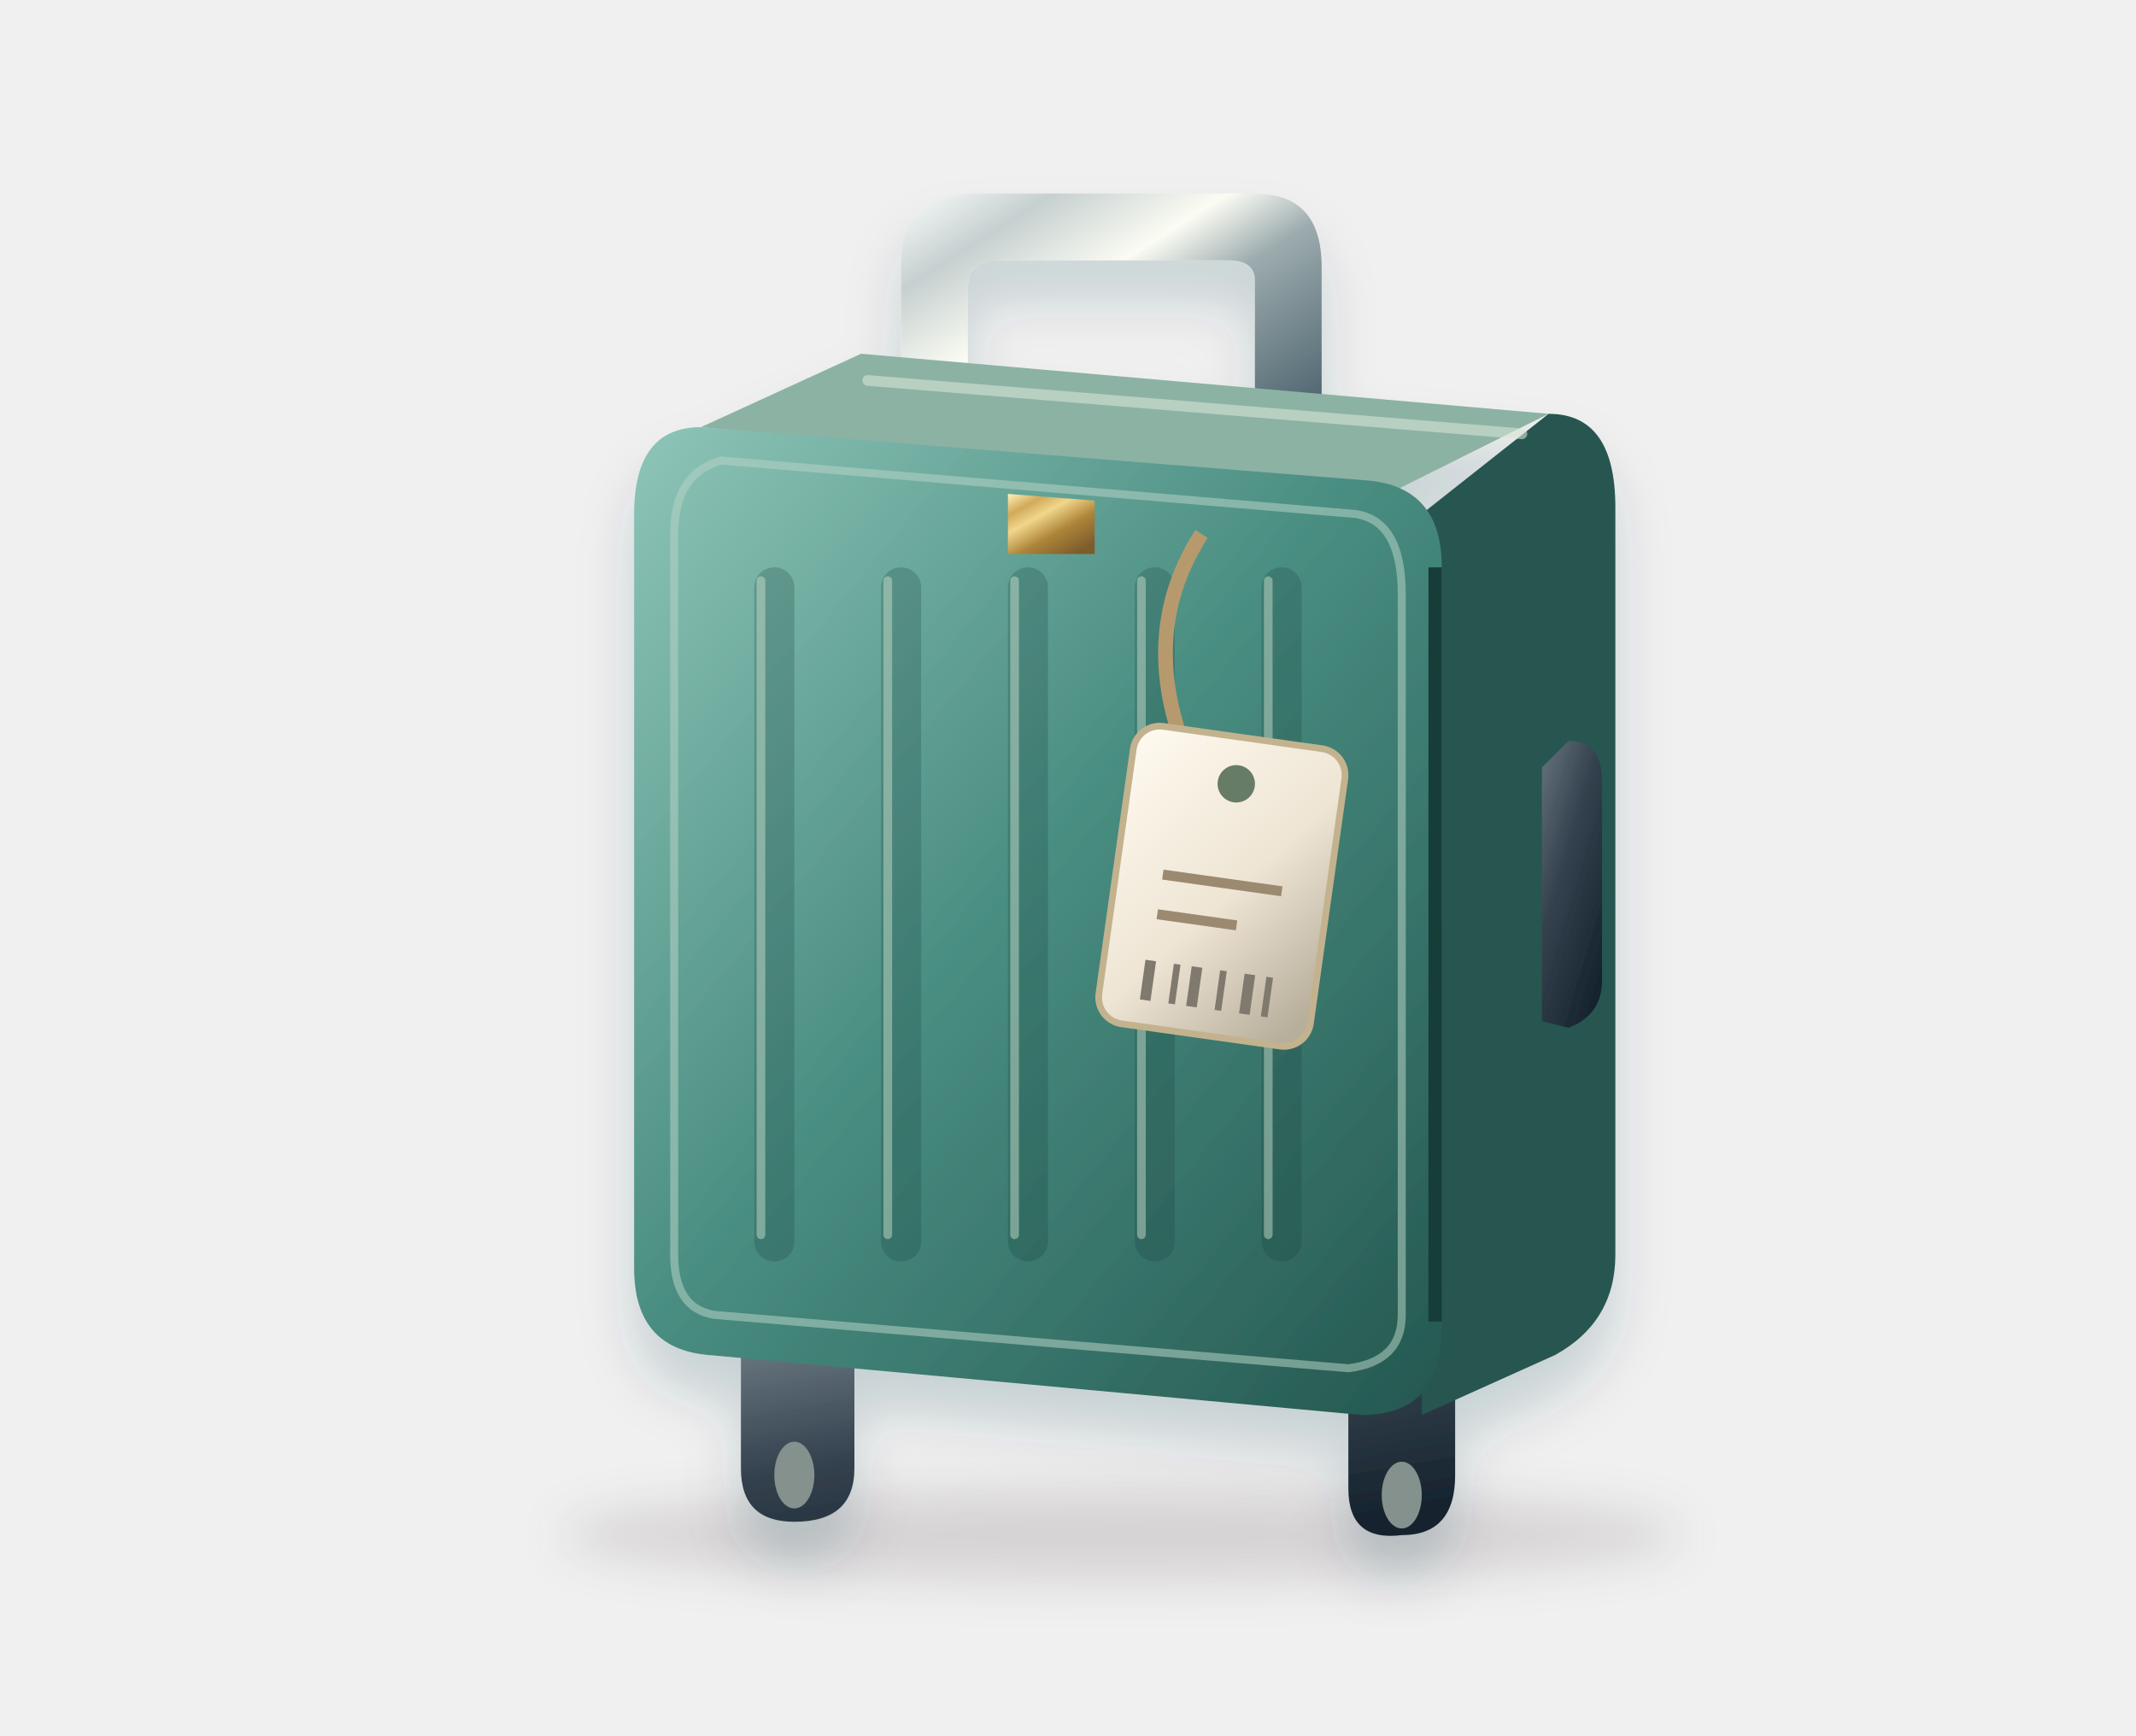
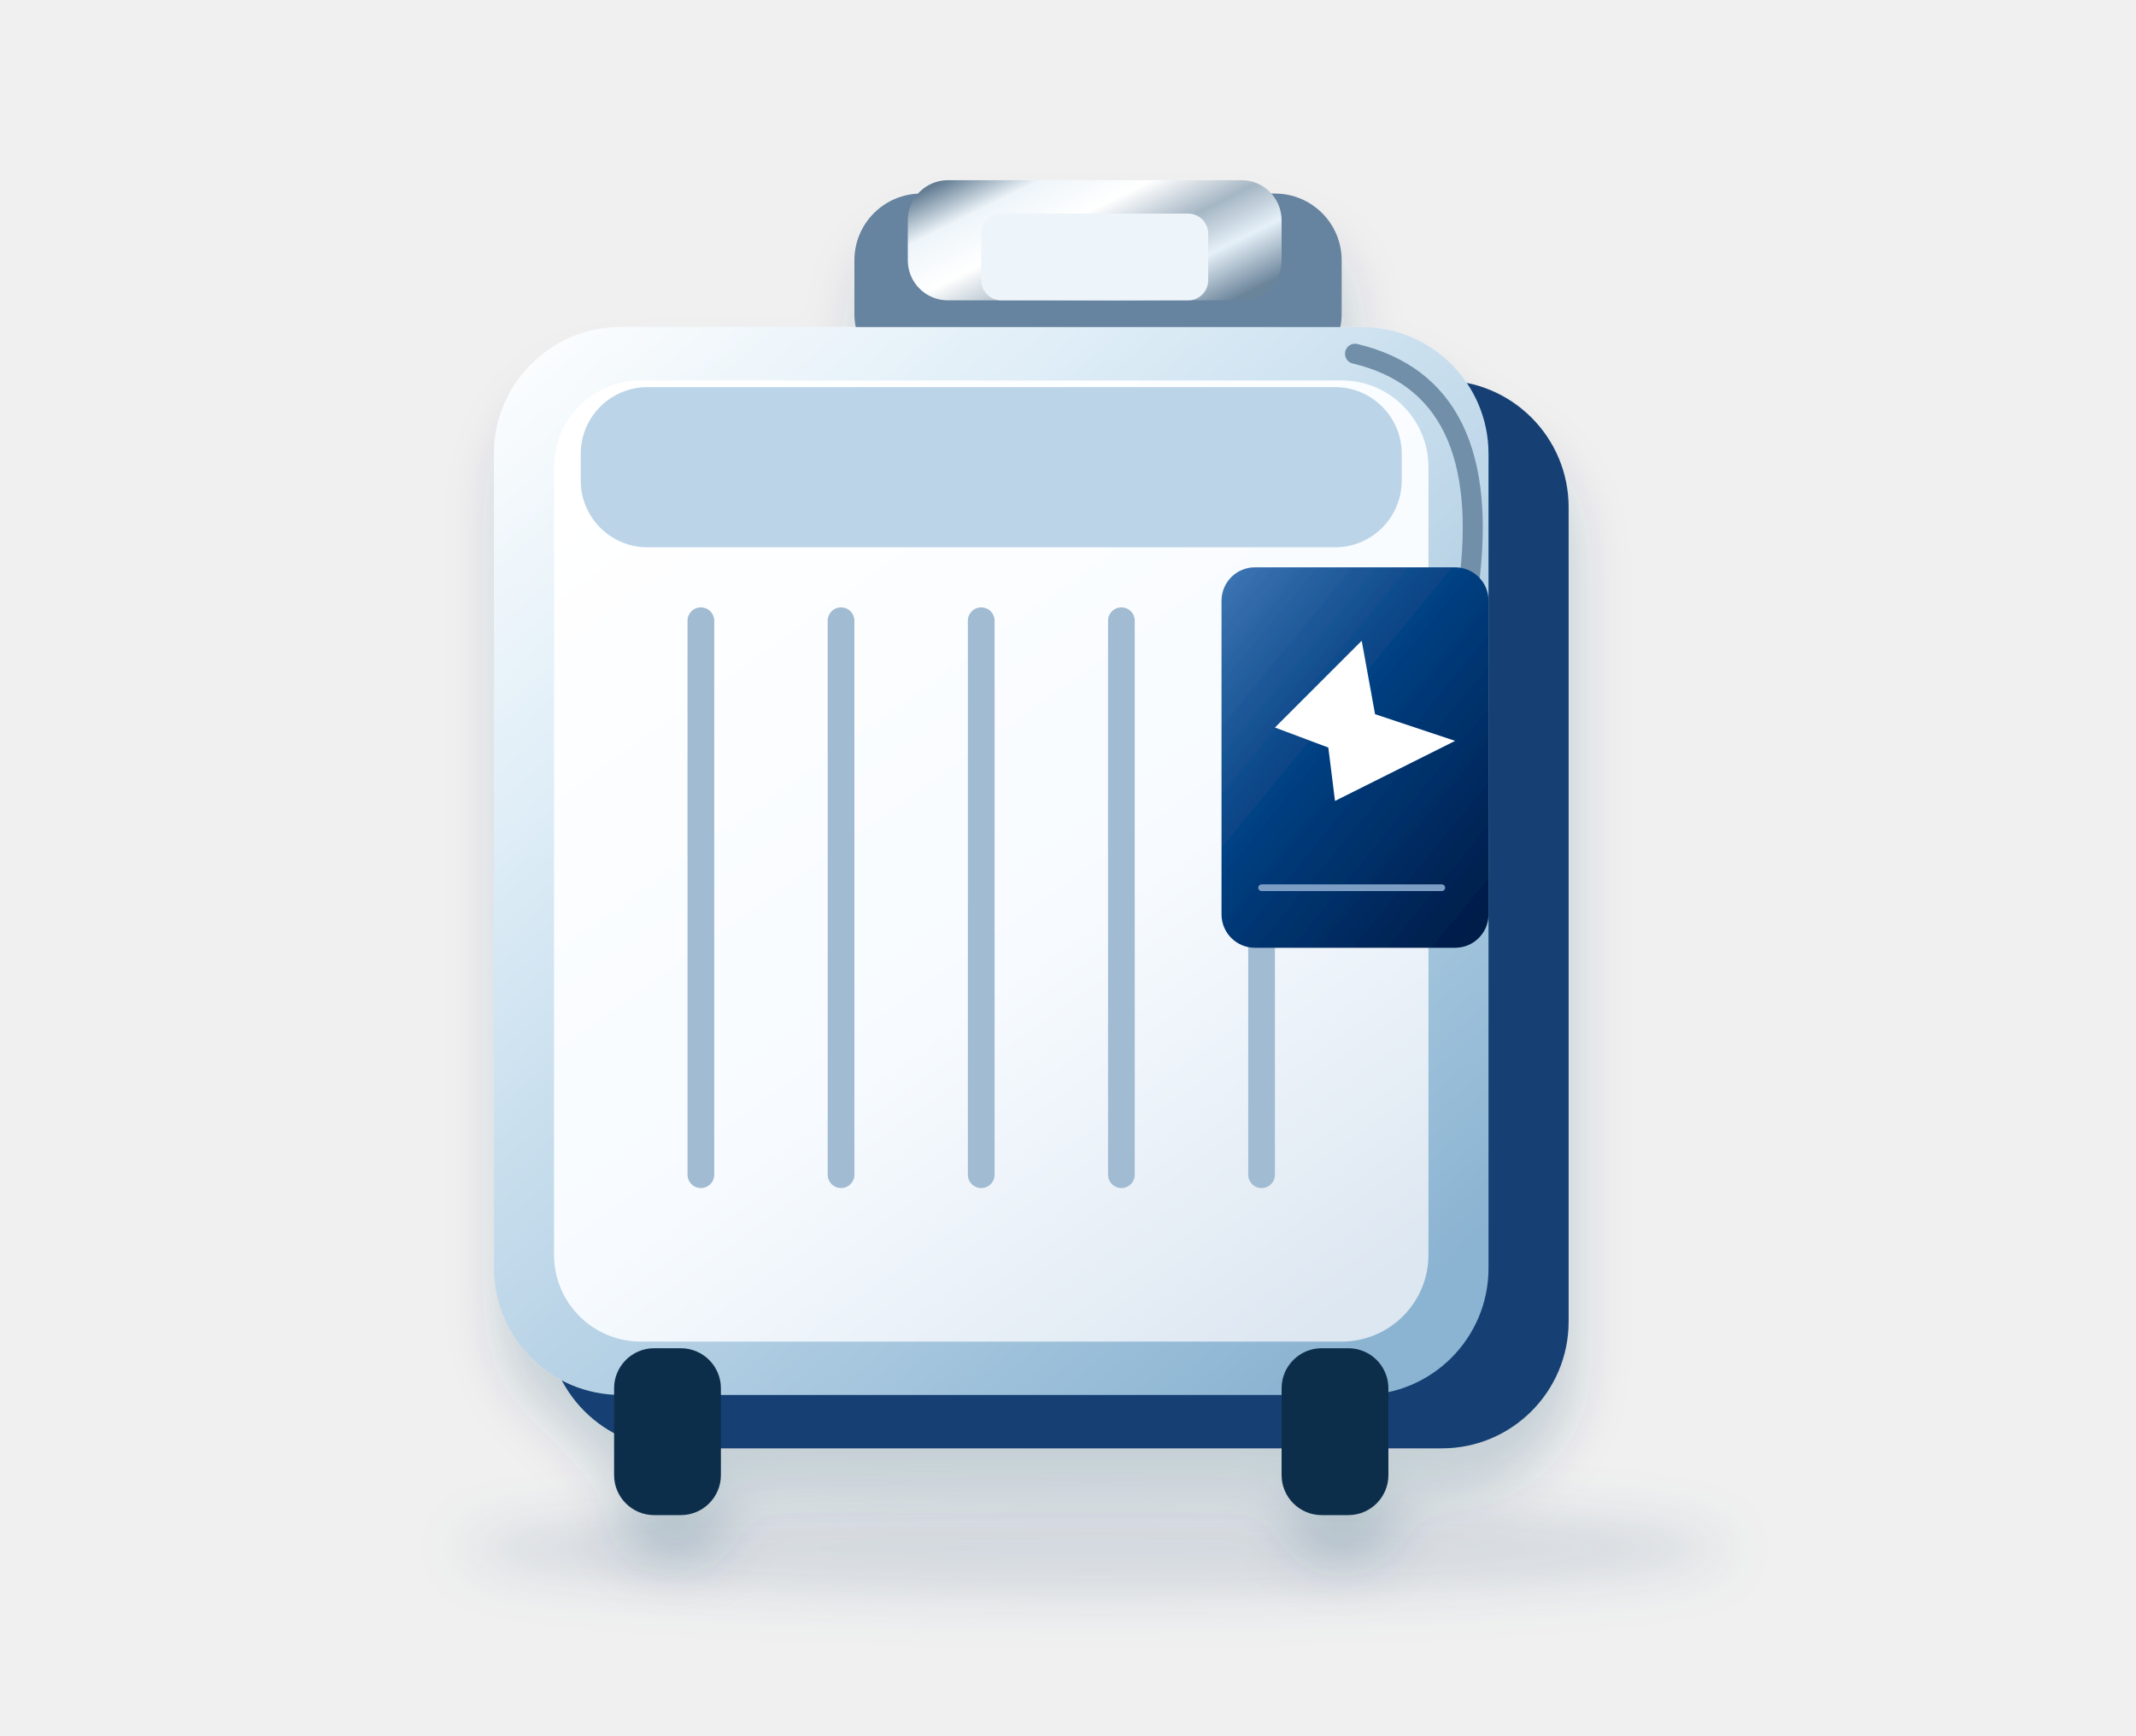
<svg xmlns="http://www.w3.org/2000/svg" viewBox="0 0 320 260">
  <defs>
-     <linearGradient id="kv-vacation-paper" x1="0" y1="0" x2=".85" y2="1">
-       <stop stop-color="#fffaf0" />
-       <stop offset=".57" stop-color="#eee5d4" />
-       <stop offset="1" stop-color="#b7ae9c" />
+     <linearGradient id="fi-vacation-paper" x1=".2" y1="0" x2=".85" y2="1">
+       <stop stop-color="#FFF" />
+       <stop offset=".58" stop-color="#F7FBFF" />
+       <stop offset="1" stop-color="#DDE7F1" />
    </linearGradient>
-     <linearGradient id="kv-vacation-wine" x1="0" y1="0" x2=".95" y2="1">
-       <stop stop-color="#78b2dd" />
-       <stop offset=".4" stop-color="#24699d" />
-       <stop offset="1" stop-color="#153b5b" />
+     <linearGradient id="fi-vacation-blue" x1=".05" y1="0" x2=".9" y2="1">
+       <stop stop-color="#3D74B2" />
+       <stop offset=".45" stop-color="#003E80" />
+       <stop offset="1" stop-color="#001C48" />
    </linearGradient>
-     <linearGradient id="kv-vacation-teal" x1="0" y1="0" x2="1" y2="1">
-       <stop stop-color="#8ec5b8" />
-       <stop offset=".48" stop-color="#488c80" />
-       <stop offset="1" stop-color="#24574f" />
+     <linearGradient id="fi-vacation-ice" x1="0" y1="0" x2=".8" y2="1">
+       <stop stop-color="#FFF" />
+       <stop offset=".3" stop-color="#DEEDF7" />
+       <stop offset="1" stop-color="#8BB4D2" />
    </linearGradient>
-     <linearGradient id="kv-vacation-gold" x1="0" y1="0" x2=".8" y2="1">
-       <stop stop-color="#fff2b7" />
-       <stop offset=".22" stop-color="#d1aa5b" />
-       <stop offset=".4" stop-color="#f1d68b" />
-       <stop offset=".67" stop-color="#ad8439" />
-       <stop offset="1" stop-color="#7b5b2c" />
+     <linearGradient id="fi-vacation-metal" x1="0" y1=".15" x2="1" y2=".8">
+       <stop stop-color="#637D93" />
+       <stop offset=".18" stop-color="#EEF5FA" />
+       <stop offset=".39" stop-color="#FFF" />
+       <stop offset=".6" stop-color="#A5B6C4" />
+       <stop offset=".78" stop-color="#E6F0F8" />
+       <stop offset="1" stop-color="#6B849A" />
    </linearGradient>
-     <linearGradient id="kv-vacation-metal" x1="0" y1="0" x2="1" y2=".9">
-       <stop stop-color="#fafdfb" />
-       <stop offset=".2" stop-color="#c6d0d0" />
-       <stop offset=".43" stop-color="#fbfcf3" />
-       <stop offset=".6" stop-color="#9cabae" />
-       <stop offset="1" stop-color="#4c636d" />
+     <linearGradient id="fi-vacation-gold" x1="0" y1="0" x2=".85" y2="1">
+       <stop stop-color="#FFF0B8" />
+       <stop offset=".38" stop-color="#DAB669" />
+       <stop offset=".6" stop-color="#ECD69A" />
+       <stop offset="1" stop-color="#9C7637" />
    </linearGradient>
-     <linearGradient id="kv-vacation-ink" x1="0" y1="0" x2=".7" y2="1">
-       <stop stop-color="#66747d" />
-       <stop offset=".45" stop-color="#35424f" />
-       <stop offset="1" stop-color="#17242f" />
+     <linearGradient id="fi-vacation-green" x1="0" y1="0" x2="1" y2="1">
+       <stop stop-color="#B1CC84" />
+       <stop offset=".4" stop-color="#669151" />
+       <stop offset="1" stop-color="#2E593F" />
    </linearGradient>
-     <radialGradient id="kv-vacation-glass" cx="30%" cy="20%" r="85%">
-       <stop stop-color="#fff" stop-opacity=".9" />
-       <stop offset=".5" stop-color="#eaf5ed" stop-opacity=".3" />
-       <stop offset="1" stop-color="#86a3ae" stop-opacity=".55" />
+     <linearGradient id="fi-vacation-leaf" x1="0" y1="0" x2="1" y2="1">
+       <stop stop-color="#D6B161" />
+       <stop offset=".4" stop-color="#D17539" />
+       <stop offset="1" stop-color="#8E3D31" />
+     </linearGradient>
+     <linearGradient id="fi-vacation-berry" x1="0" y1="0" x2=".8" y2="1">
+       <stop stop-color="#EA8174" />
+       <stop offset=".4" stop-color="#C23C47" />
+       <stop offset="1" stop-color="#8D2038" />
+     </linearGradient>
+     <radialGradient id="fi-vacation-glass" cx=".3" cy=".2" r=".8">
+       <stop stop-color="#FFF" stop-opacity=".75" />
+       <stop offset=".46" stop-color="#D5E7F5" stop-opacity=".08" />
+       <stop offset="1" stop-color="#316392" stop-opacity=".23" />
    </radialGradient>
-     <filter id="kv-vacation-shadow" x="-35%" y="-35%" width="180%" height="190%">
-       <feDropShadow dx="0" dy="6" stdDeviation="4" flood-color="#183a50" flood-opacity=".17" />
+     <radialGradient id="fi-vacation-skin" cx=".3" cy=".22" r=".9">
+       <stop stop-color="#F9D7AF" />
+       <stop offset=".65" stop-color="#DCA77A" />
+       <stop offset="1" stop-color="#BE855E" />
+     </radialGradient>
+     <filter id="fi-vacation-shadow" x="-30%" y="-30%" width="170%" height="180%">
+       <feDropShadow dx="1" dy="7" stdDeviation="4" flood-color="#163A60" flood-opacity=".18" />
    </filter>
-     <filter id="kv-vacation-soft" x="-50%" y="-100%" width="200%" height="300%">
-       <feGaussianBlur stdDeviation="3.5" />
+     <filter id="fi-vacation-soft" x="-60%" y="-150%" width="220%" height="400%">
+       <feGaussianBlur stdDeviation="4" />
    </filter>
  </defs>
-   <ellipse cx="168" cy="230" rx="84" ry="7" fill="#473039" opacity=".15" filter="url(#kv-vacation-soft)" />
-   <g filter="url(#kv-vacation-shadow)">
-     <path d="M135 64V39Q135 29 146 29H188Q198 29 198 40V65H188V42Q188 39 184 39H149Q145 39 145 43V65Z" fill="url(#kv-vacation-metal)" />
-     <path d="M111 203V220Q111 228 119 228 128 228 128 220V204M202 209V223Q202 231 210 230 218 230 218 221V207" fill="url(#kv-vacation-ink)" />
-     <path d="M105 64 129 53 232 62 208 74Z" fill="#8cb2a4" />
-     <path d="M213 77 232 62Q242 62 242 76V188Q242 198 233 203L213 212Z" fill="#27564f" />
-     <path d="M105 64 205 72Q216 73 216 85V199Q216 212 204 212L106 203Q95 202 95 190V77Q95 64 105 64Z" fill="url(#kv-vacation-teal)" />
-     <path d="M108 69 203 77Q210 78 210 89V197Q210 204 202 205L107 197Q101 196 101 188V80Q101 71 108 69Z" fill="none" stroke="#b4d2c5" stroke-width="1.2" opacity=".55" />
-     <path d="M215 85V198" stroke="#173e39" stroke-width="2" />
-     <path d="M116 88V186" stroke="#133e39" stroke-width="6" opacity=".24" stroke-linecap="round" />
-     <path d="M114 87V185" stroke="#cae0cc" stroke-width="1.3" opacity=".48" stroke-linecap="round" />
-     <path d="M135 88V186" stroke="#133e39" stroke-width="6" opacity=".24" stroke-linecap="round" />
-     <path d="M133 87V185" stroke="#cae0cc" stroke-width="1.3" opacity=".48" stroke-linecap="round" />
-     <path d="M154 88V186" stroke="#133e39" stroke-width="6" opacity=".24" stroke-linecap="round" />
-     <path d="M152 87V185" stroke="#cae0cc" stroke-width="1.3" opacity=".48" stroke-linecap="round" />
-     <path d="M173 88V186" stroke="#133e39" stroke-width="6" opacity=".24" stroke-linecap="round" />
-     <path d="M171 87V185" stroke="#cae0cc" stroke-width="1.3" opacity=".48" stroke-linecap="round" />
-     <path d="M192 88V186" stroke="#133e39" stroke-width="6" opacity=".24" stroke-linecap="round" />
-     <path d="M190 87V185" stroke="#cae0cc" stroke-width="1.3" opacity=".48" stroke-linecap="round" />
-     <path d="M235 111Q240 111 240 117V147Q240 152 235 154L231 153V115Z" fill="url(#kv-vacation-ink)" />
-     <path d="M151 74V83H164V75" fill="url(#kv-vacation-gold)" />
-     <path d="M180 80Q171 94 177 111" fill="none" stroke="#b69a6e" stroke-width="2.2" />
-     <g transform="rotate(8 181 133)">
-       <rect x="167" y="110" width="32" height="45" rx="4" fill="url(#kv-vacation-paper)" stroke="#c3b28e" />
-       <circle cx="183" cy="117" r="2.8" fill="#667b66" />
-       <path d="M174 132H192M174 138H186" stroke="#9c8a70" stroke-width="1.5" />
-       <path d="M174 145V151" stroke="#7f796e" stroke-width="1.6" />
-       <path d="M178 145V151" stroke="#7f796e" stroke-width="1" />
-       <path d="M181 145V151" stroke="#7f796e" stroke-width="1.6" />
-       <path d="M185 145V151" stroke="#7f796e" stroke-width="1" />
-       <path d="M189 145V151" stroke="#7f796e" stroke-width="1.6" />
-       <path d="M192 145V151" stroke="#7f796e" stroke-width="1" />
-     </g>
-     <ellipse cx="119" cy="221" rx="3" ry="5" fill="#85918d" />
-     <ellipse cx="210" cy="224" rx="3" ry="5" fill="#85918d" />
-     <path d="M130 57 228 65" fill="none" stroke="#d5e4d4" stroke-width="1.6" stroke-linecap="round" stroke-linejoin="round" opacity="0.6" />
+   <ellipse cx="164" cy="232" rx="95" ry="7" fill="#204873" opacity=".14" filter="url(#fi-vacation-soft)" />
+   <g filter="url(#fi-vacation-shadow)">
+     <rect x="128" y="29" width="73" height="28" rx="10" fill="#66839F" />
+     <rect x="136" y="27" width="56" height="18" rx="6" fill="url(#fi-vacation-metal)" />
+     <rect x="147" y="32" width="34" height="13" rx="3" fill="#EDF4FA" />
+     <rect x="82" y="57" width="153" height="160" rx="19" fill="#133F73" />
+     <rect x="74" y="49" width="149" height="160" rx="19" fill="url(#fi-vacation-ice)" />
+     <rect x="83" y="57" width="131" height="144" rx="13" fill="url(#fi-vacation-paper)" />
+     <rect x="87" y="58" width="123" height="24" rx="10" fill="#BCD4E8" />
+     <path d="M105 93v83M126 93v83M147 93v83M168 93v83M189 93v83" fill="none" stroke="#A1BBD2" stroke-width="4" stroke-linecap="round" stroke-linejoin="round" />
+     <rect x="92" y="202" width="16" height="25" rx="6" fill="#102D4C" />
+     <rect x="192" y="202" width="16" height="25" rx="6" fill="#102D4C" />
+     <path d="M203 53q21 5 17 35" fill="none" stroke="#718FA8" stroke-width="3" stroke-linecap="round" stroke-linejoin="round" />
+     <rect x="183" y="85" width="40" height="57" rx="5" fill="url(#fi-vacation-blue)" />
+     <path d="M194 106l10-10 2 11 12 4-18 9-1-8-8-3Z" fill="#FFF" />
+     <path d="M189 133h27" fill="none" stroke="#7B9EC4" stroke-width="1" stroke-linecap="round" stroke-linejoin="round" />
  </g>
</svg>
